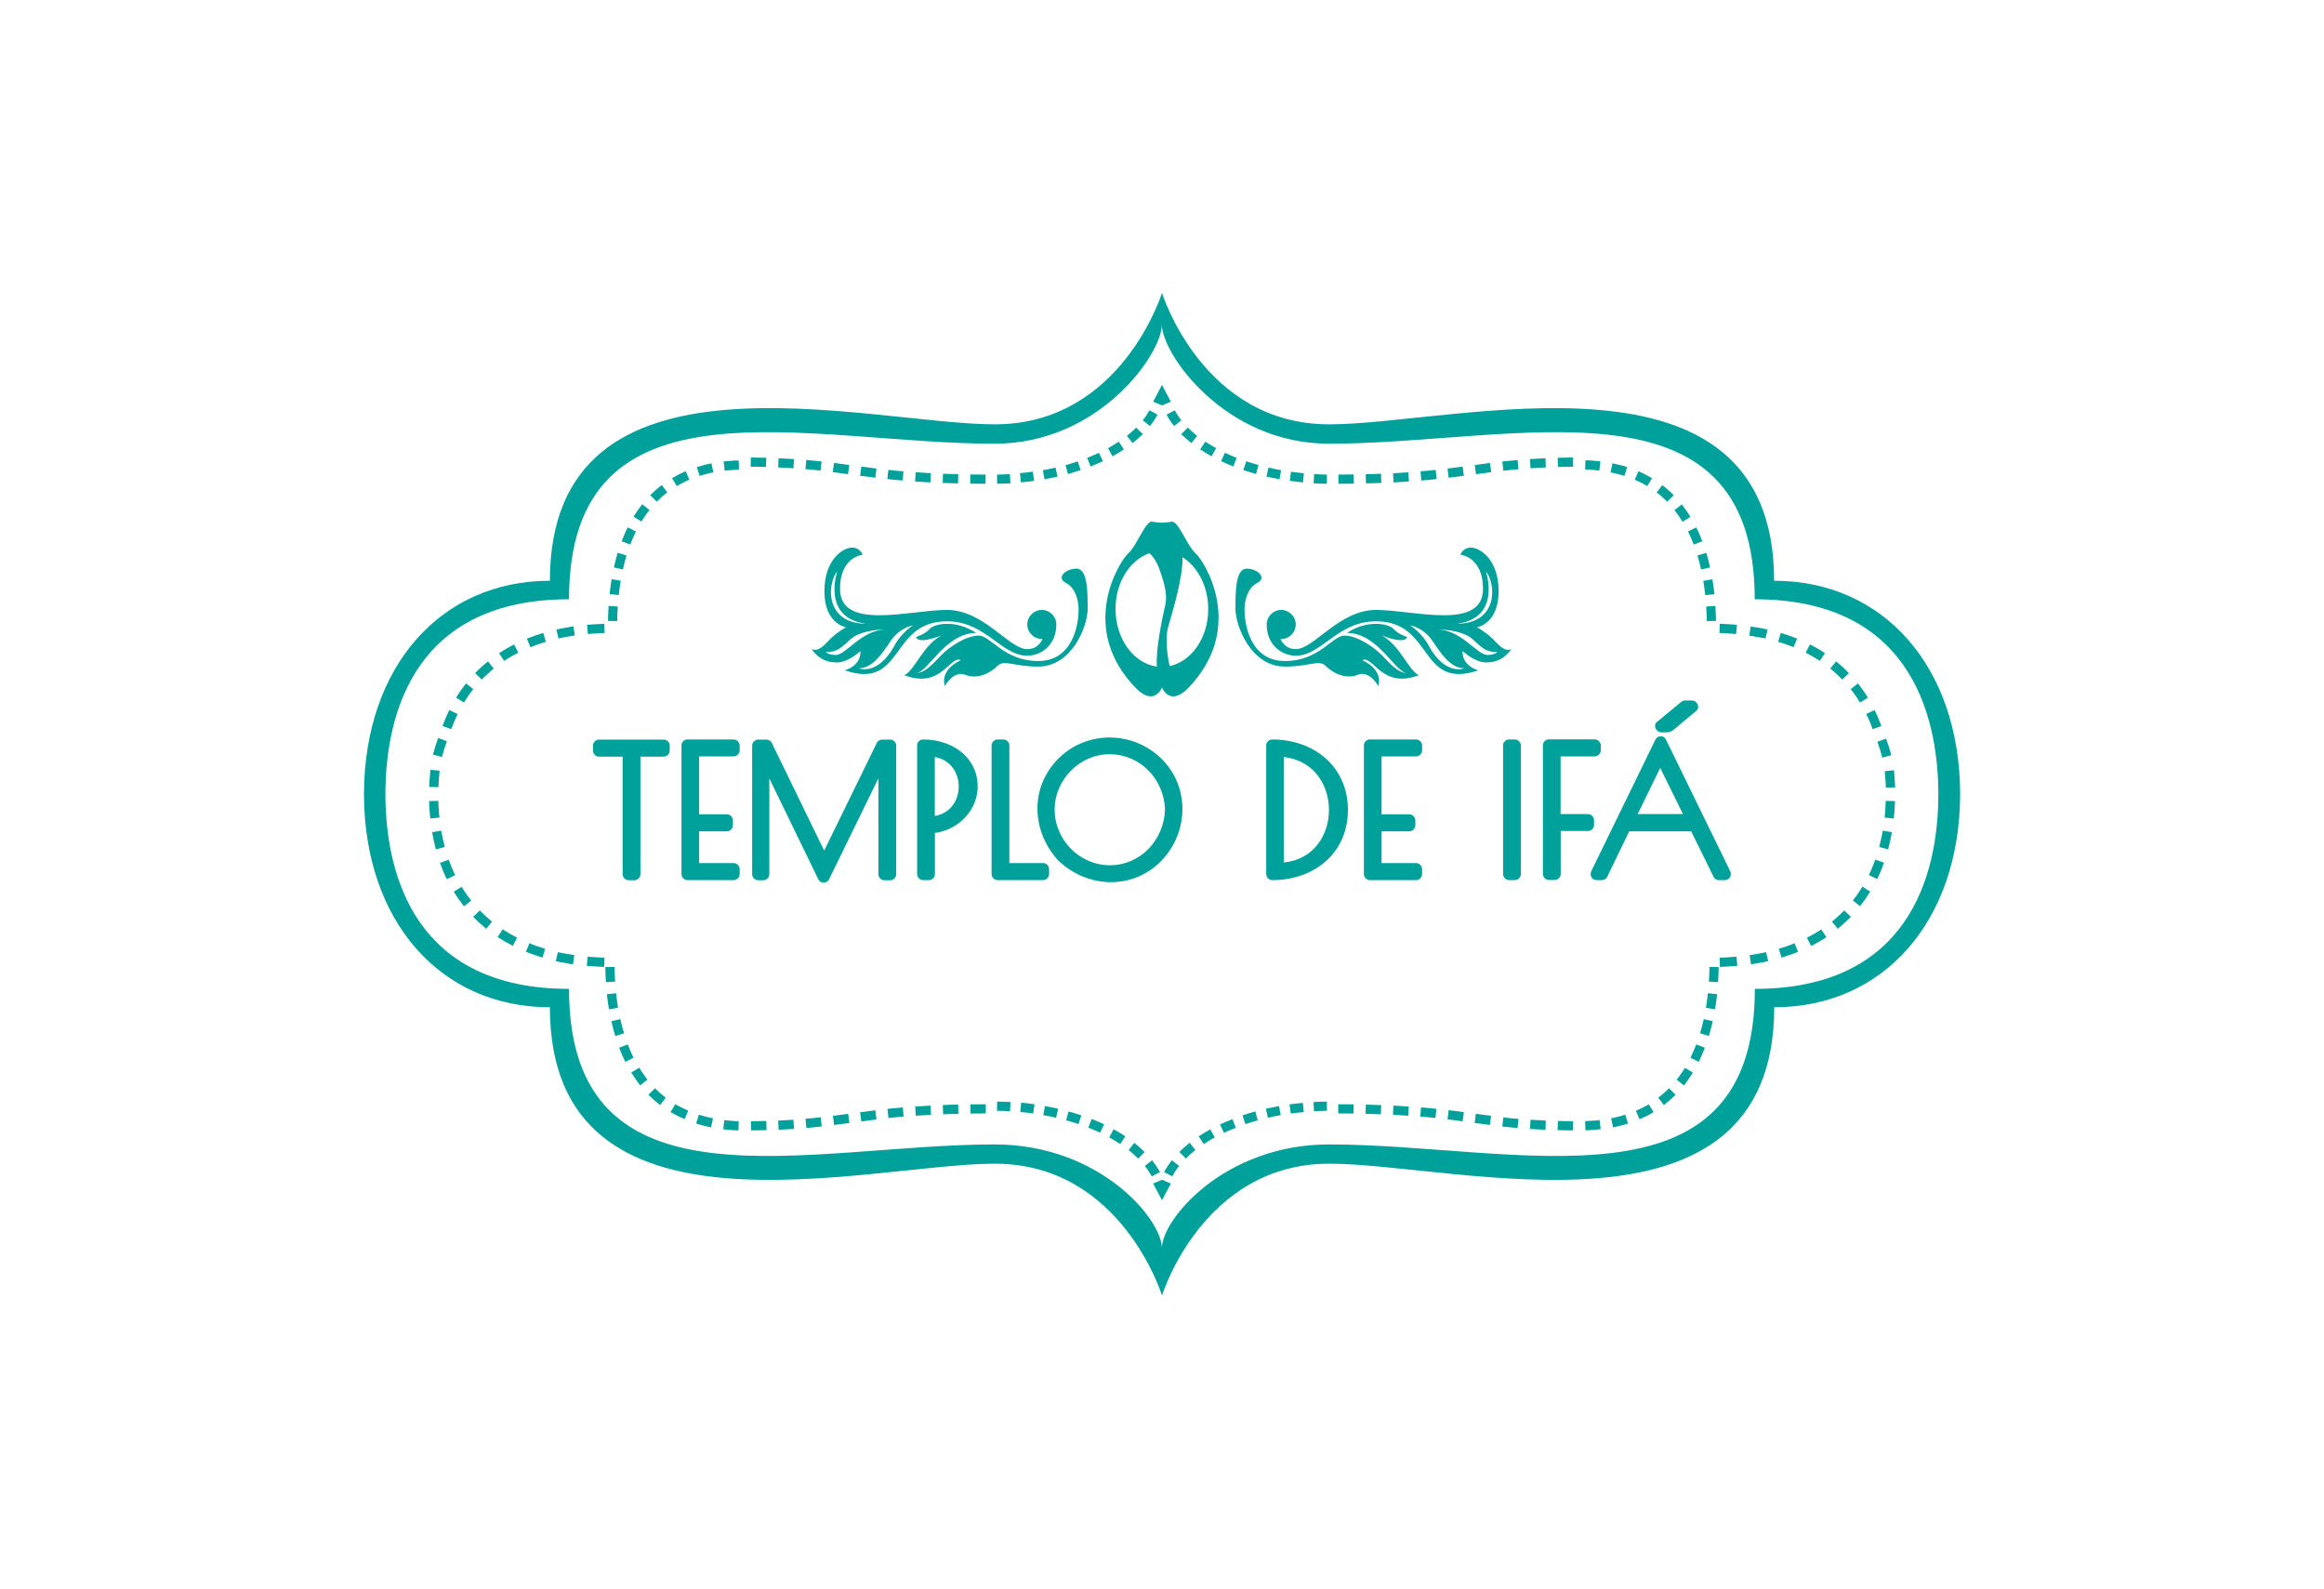
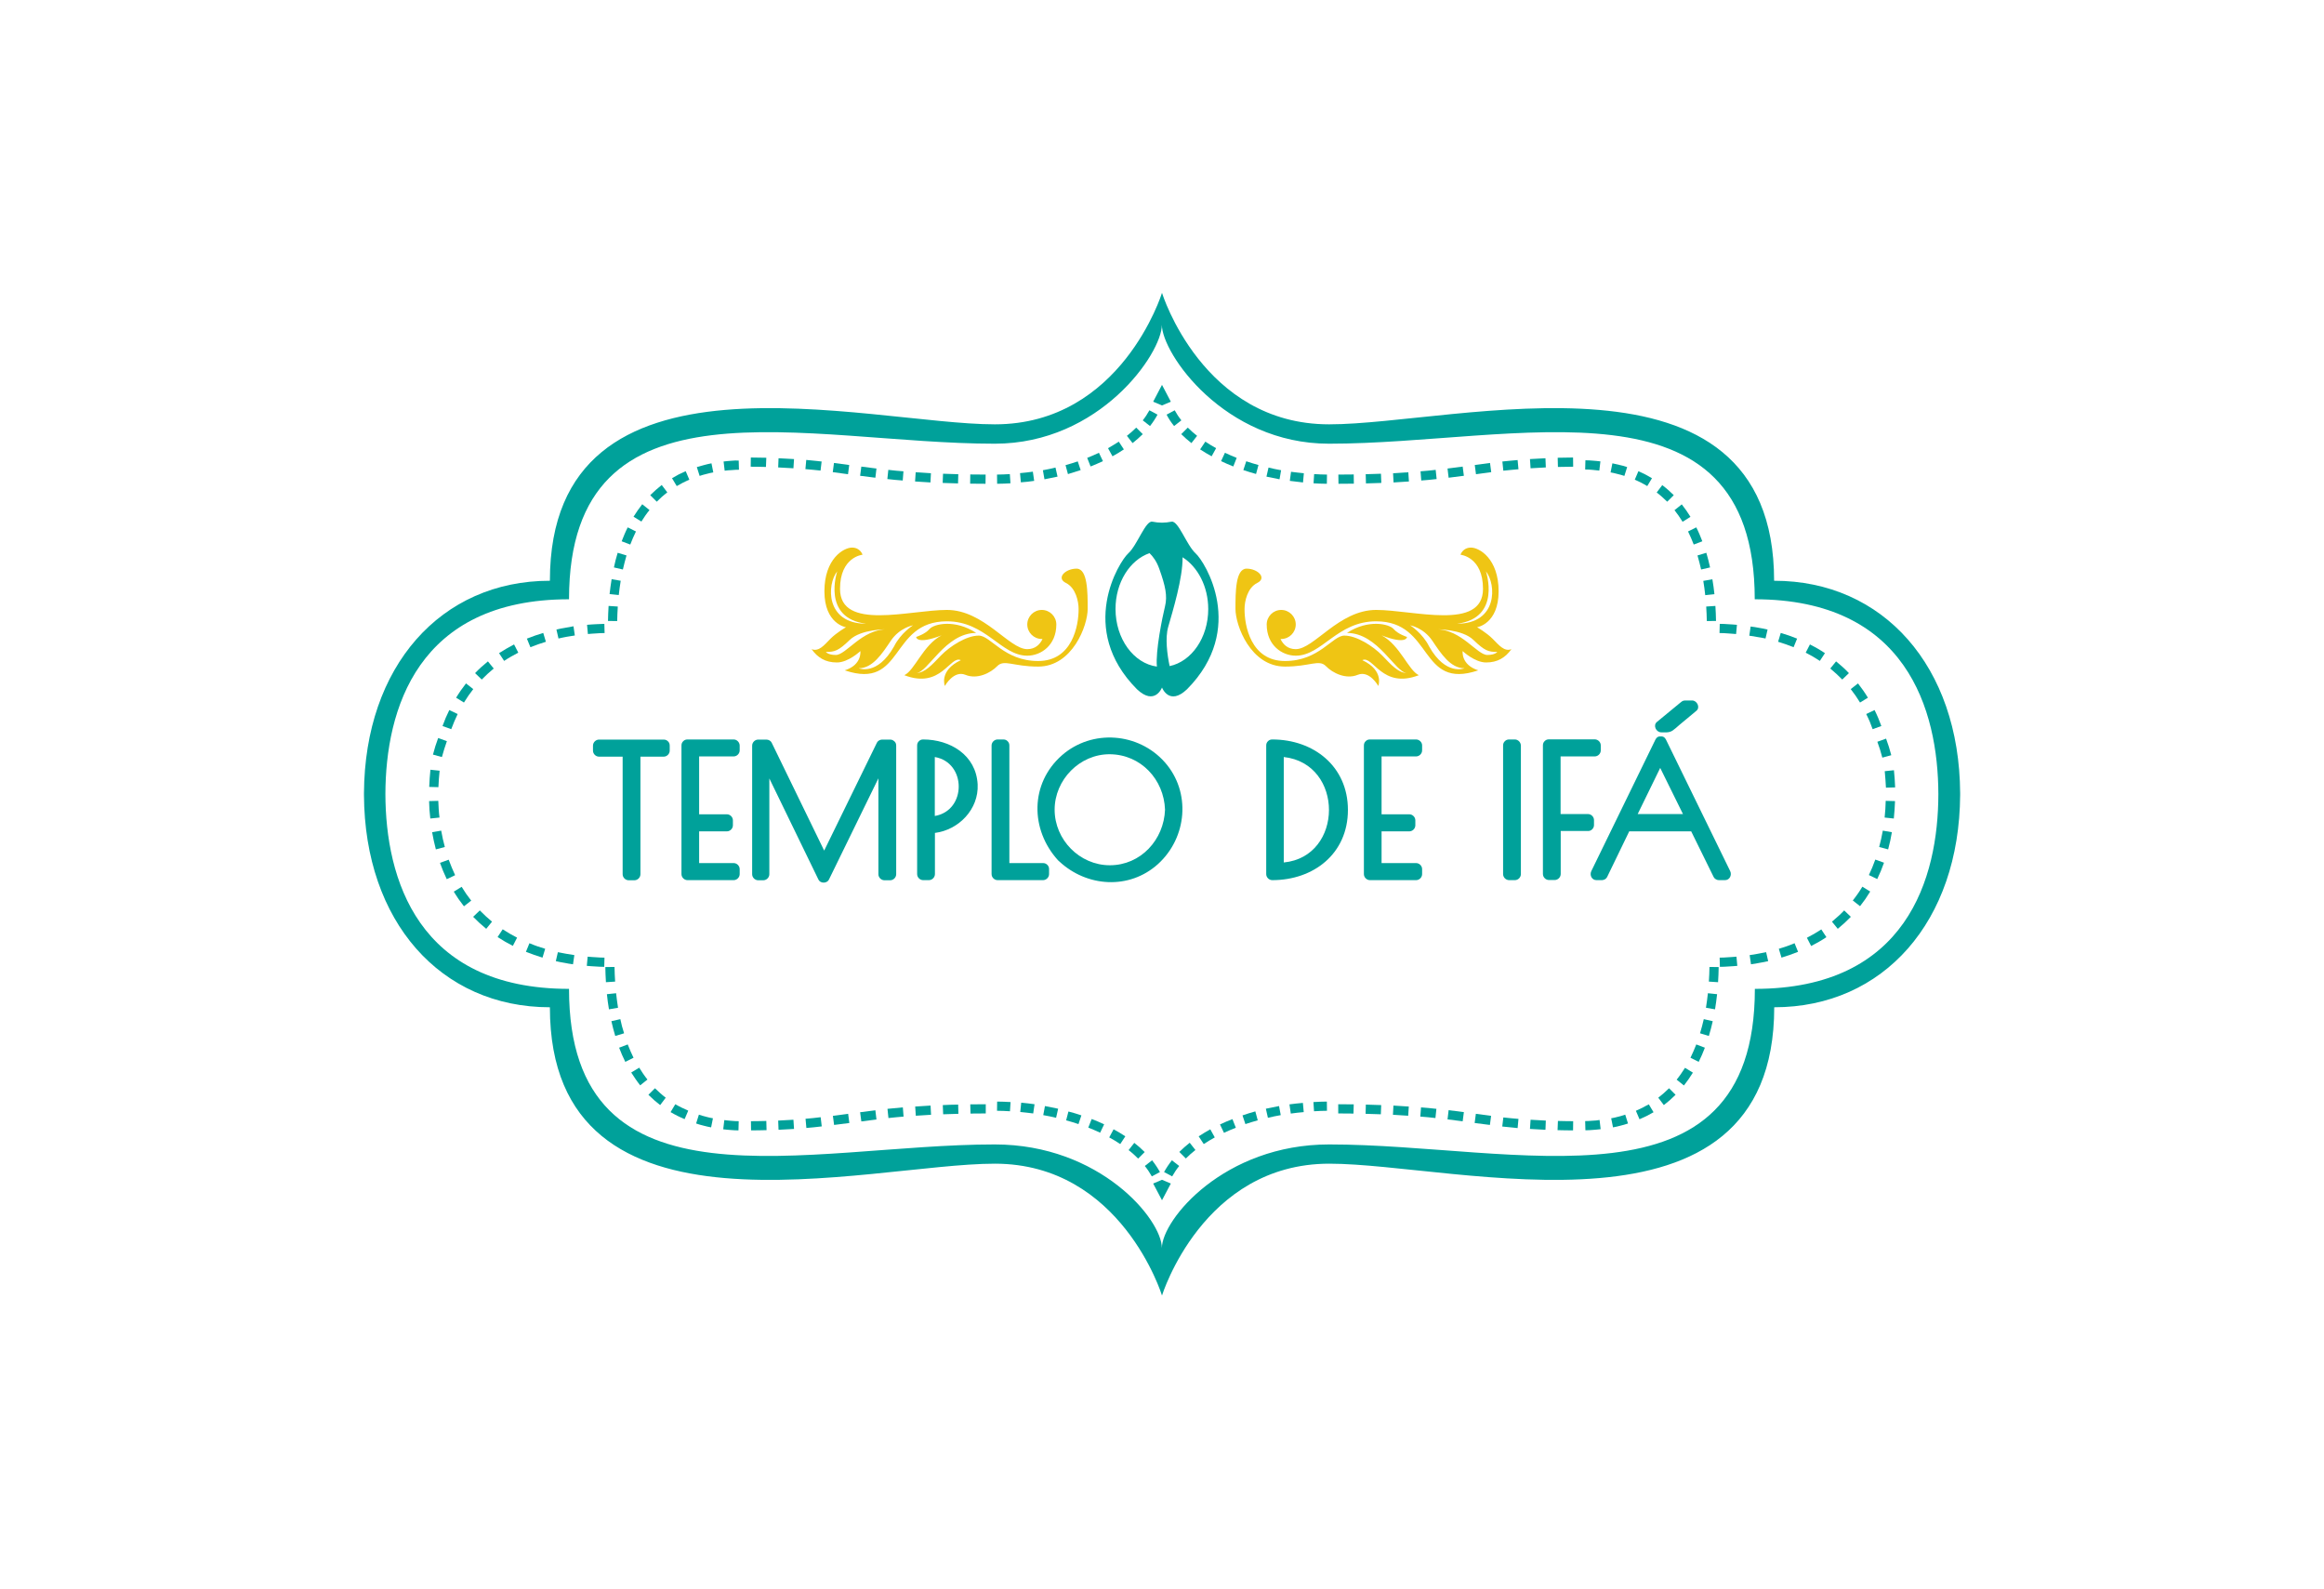
<svg xmlns="http://www.w3.org/2000/svg" version="1.1" id="Camada_1" x="0px" y="0px" viewBox="0 0 1920 1312" style="enable-background:new 0 0 1920 1312;" xml:space="preserve">
  <style type="text/css">
	.st0{fill:#00A19A;}
+ 	.st1{fill:#EFC514;}
</style>
  <g id="Camada_37">
    <g>
      <path class="st0" d="M551.8,612.3C551.7,612.2,551.7,612.2,551.8,612.3c-0.9-0.9-2-1.4-3.5-1.4c-17.8,0-35.6,0-53.4,0    c-2.7,0-5,2.3-5,5c0,1.4,0,2.7,0,4.1c0,2.7,2.3,5,5,5c6.5,0,13,0,19.5,0c0,32.4,0,64.8,0,97.1c0,2.7,2.3,5,5,5c1.6,0,3.1,0,4.7,0    c2.7,0,5-2.3,5-5c0-32.4,0-64.8,0-97.1c6.4,0,12.8,0,19.2,0c2.7,0,5-2.3,5-5c0-1.4,0-2.7,0-4.1c0-1.5-0.5-2.6-1.3-3.4    C551.9,612.4,551.8,612.3,551.8,612.3z" />
      <path class="st0" d="M606.1,610.8c-12.7,0-25.4,0-38.1,0c-1.5,0-2.6,0.5-3.4,1.3c-0.1,0-0.1,0.1-0.2,0.2l-0.1,0.1    c-0.8,0.8-1.3,1.9-1.3,3.4c0,35.4,0,70.8,0,106.2c0,2.7,2.3,5,5,5c12.7,0,25.4,0,38.1,0c2.7,0,5-2.3,5-5c0-1.4,0-2.7,0-4.1    c0-2.7-2.3-5-5-5c-9.5,0-19,0-28.5,0c0-8.7,0-17.4,0-26.2c7.6,0,15.3,0,22.9,0c2.7,0,5-2.3,5-5c0-1.4,0-2.7,0-4.1c0-2.7-2.3-5-5-5    c-7.6,0-15.3,0-22.9,0c0-15.9,0-31.9,0-47.8c9.5,0,19,0,28.5,0c2.7,0,5-2.3,5-5c0-1.4,0-2.7,0-4.1    C611,613.1,608.8,610.8,606.1,610.8z" />
      <path class="st0" d="M738.8,612.3C738.8,612.2,738.8,612.2,738.8,612.3c-0.9-0.9-2-1.4-3.5-1.4c-2.2,0-4.3,0-6.5,0    c-1.6,0-3.5,0.9-4.3,2.5c-14.5,29.7-29,59.5-43.6,89.2c-14.5-29.7-29-59.5-43.4-89.2c-0.7-1.5-2.6-2.5-4.3-2.5c-2.3,0-4.5,0-6.8,0    c-2.7,0-5,2.3-5,5c0,35.4,0,70.8,0,106.2c0,2.7,2.3,5,5,5c1.4,0,2.8,0,4.2,0c2.7,0,5-2.3,5-5c0-26.4,0-52.7,0-79.1    c13.5,27.9,27.1,55.7,40.6,83.6c1.6,3.3,7,3.2,8.6,0c13.6-27.9,27.2-55.8,40.9-83.7c0,26.4,0,52.8,0,79.2c0,2.7,2.3,5,5,5    c1.6,0,3.1,0,4.7,0c2.7,0,5-2.3,5-5c0-35.4,0-70.8,0-106.2c0-1.5-0.5-2.6-1.3-3.4C738.9,612.4,738.9,612.3,738.8,612.3z" />
      <path class="st0" d="M762.7,610.8c-1.5,0-2.6,0.5-3.4,1.3c-0.1,0-0.1,0.1-0.2,0.2l-0.1,0.1c-0.8,0.8-1.3,1.9-1.3,3.4    c0,35.4,0,70.8,0,106.2c0,2.7,2.3,5,5,5c1.6,0,3.1,0,4.7,0c2.7,0,5-2.3,5-5c0-11.3,0-22.7,0-34c19.7-2.5,36.3-19.6,35.3-40.1    C806.4,623.5,784.8,610.8,762.7,610.8z M772.3,625.3c26.3,4.5,26.4,44.2,0,48.7C772.3,657.7,772.3,641.5,772.3,625.3z" />
      <path class="st0" d="M861.8,712.9c-9.3,0-18.6,0-27.9,0c0-32.4,0-64.8,0-97.1c0-1.5-0.5-2.6-1.3-3.4c0-0.1-0.1-0.1-0.2-0.2    l-0.1-0.1c-0.8-0.8-1.9-1.3-3.4-1.3c-1.6,0-3.1,0-4.7,0c-2.7,0-5,2.3-5,5c0,35.4,0,70.8,0,106.2c0,2.7,2.3,5,5,5    c12.5,0,25,0,37.5,0c2.7,0,5-2.3,5-5c0-1.4,0-2.7,0-4.1C866.8,715.2,864.5,712.9,861.8,712.9z" />
      <path class="st0" d="M877.4,623.8c-26.6,23.3-26.4,61.5-3.2,86.9c0.3,0.3,0.6,0.6,0.9,0.8c22.7,21.2,57.8,23.7,81.6,2.2    c24.1-21.9,27.4-59.5,5.6-84.1C940.5,605,902.3,602.1,877.4,623.8z M962.5,668.8c-0.9,24.8-20,45.9-45.6,45.9    c-25,0-45.6-21.1-45.6-45.9c0-24.7,20.7-46,45.7-45.8C942.6,623.3,961.6,643.8,962.5,668.8z" />
      <path class="st0" d="M1051.1,610.8c-1.5,0-2.6,0.5-3.4,1.3c-0.1,0-0.1,0.1-0.2,0.2l-0.1,0.1c-0.8,0.8-1.3,1.9-1.3,3.4    c0,35.4,0,70.8,0,106.2c0,2.7,2.3,5,5,5c34.1,0,62.5-21.8,62.5-58C1113.6,632.9,1085.2,610.8,1051.1,610.8z M1060.6,625.3    c50,5.5,49.6,82.3,0,87.1C1060.6,683.4,1060.6,654.4,1060.6,625.3z" />
      <path class="st0" d="M1169.9,610.8c-12.7,0-25.4,0-38.1,0c-1.5,0-2.6,0.5-3.4,1.3c-0.1,0-0.1,0.1-0.2,0.2l-0.1,0.1    c-0.8,0.8-1.3,1.9-1.3,3.4c0,35.4,0,70.8,0,106.2c0,2.7,2.3,5,5,5c12.7,0,25.4,0,38.1,0c2.7,0,5-2.3,5-5c0-1.4,0-2.7,0-4.1    c0-2.7-2.3-5-5-5c-9.5,0-19,0-28.5,0c0-8.7,0-17.4,0-26.2c7.6,0,15.3,0,22.9,0c2.7,0,5-2.3,5-5c0-1.4,0-2.7,0-4.1c0-2.7-2.3-5-5-5    c-7.6,0-15.3,0-22.9,0c0-15.9,0-31.9,0-47.8c9.5,0,19,0,28.5,0c2.7,0,5-2.3,5-5c0-1.4,0-2.7,0-4.1    C1174.9,613.1,1172.6,610.8,1169.9,610.8z" />
      <path class="st0" d="M1251.5,610.8c-1.6,0-3.1,0-4.7,0c-1.5,0-2.6,0.5-3.4,1.3c-0.1,0-0.1,0.1-0.2,0.2l-0.1,0.1    c-0.8,0.8-1.3,1.9-1.3,3.4c0,35.4,0,70.8,0,106.2c0,2.7,2.3,5,5,5c1.6,0,3.1,0,4.7,0c2.7,0,5-2.3,5-5c0-35.4,0-70.8,0-106.2    C1256.4,613.1,1254.2,610.8,1251.5,610.8z" />
      <path class="st0" d="M1316.9,681.5c0-1.4,0-2.7,0-4.1c0-2.7-2.3-5-5-5c-7.5,0-15.1,0-22.6,0c0-15.9,0-31.7,0-47.6    c9.4,0,18.8,0,28.2,0c2.7,0,5-2.3,5-5c0-1.4,0-2.7,0-4.1c0-2.7-2.3-5-5-5c-12.6,0-25.2,0-37.8,0c-1.5,0-2.6,0.5-3.4,1.3    c-0.1,0-0.1,0.1-0.2,0.2l-0.1,0.1c-0.8,0.8-1.3,1.9-1.3,3.4c0,35.4,0,70.8,0,106.2c0,2.7,2.3,5,5,5c1.6,0,3.1,0,4.7,0    c2.7,0,5-2.3,5-5c0-11.8,0-23.7,0-35.5c7.5,0,15.1,0,22.6,0C1314.6,686.5,1316.9,684.2,1316.9,681.5z" />
      <path class="st0" d="M1429.4,719.5c-17.7-36.2-35.4-72.5-53.1-108.7c-1-2-2.6-2.7-4.3-2.5c-1.7-0.2-3.3,0.5-4.3,2.5    c-17.7,36.2-35.3,72.5-53,108.7c-1.6,3.3,0.3,7.5,4.3,7.5c1.5,0,2.9,0,4.4,0c1.6,0,3.5-0.9,4.3-2.5l18.3-37.8h51.2l18.6,37.8    c0.8,1.5,2.6,2.5,4.3,2.5c1.7,0,3.3,0,5,0C1429,727,1431,722.8,1429.4,719.5z M1353,672.4c6.2-12.7,12.4-25.4,18.6-38.1    c6.3,12.7,12.5,25.4,18.8,38.1C1377.9,672.4,1365.4,672.4,1353,672.4z" />
      <path class="st0" d="M1372.4,604.9c3.4,0,6.6,0.5,9.5-1.5c1.9-1.3,3.6-2.9,5.3-4.4c4.8-4,9.6-7.9,14.3-11.9    c3.4-2.8,0.5-8.5-3.5-8.5c-1.9,0-3.9,0-5.8,0c-1.5,0-2.7,0.6-3.4,1.4c0,0,0,0-0.1,0c-6.6,5.4-13.2,10.9-19.8,16.3    C1365.4,599.2,1368.3,604.9,1372.4,604.9z" />
    </g>
    <path class="st0" d="M1619.4,655.1L1619.4,655.1c-0.6-104.6-63.4-175.4-153.7-175.4c0-204-263-129.2-367.6-129.2   S960,241.9,960,241.9s-33.5,108.6-138.1,108.6s-367.6-74.8-367.6,129.2c-90.3,0-153,70.9-153.6,175.4c0,0.1,0,0.1,0,0.1   c0,0.2,0,0.5,0,0.7s0,0.5,0,0.7c0,0,0,0,0,0.1C301.2,761.1,363.9,832,454.3,832c0,204,263,129.2,367.6,129.2S960,1070.1,960,1070.1   s33.6-108.9,138.2-108.9s367.6,74.8,367.6-129.2c90.3,0,153-70.9,153.6-175.4c0-0.1,0-0.1,0-0.1c0-0.2,0-0.5,0-0.7   C1619.4,655.6,1619.4,655.4,1619.4,655.1z M1449.8,816.8c0,190.1-197.4,128.5-351.7,128.5c-86.7,0-138.1,62-138.2,85.6   c0-23.6-51.1-85.6-138.1-85.6c-154.3,0-351.7,61.6-351.7-128.5c-125.4,0-151.5-91.5-151.7-160.9c0.2-69.5,26.2-160.9,151.7-160.9   c0-190.1,197.4-128.5,351.7-128.5c87,0,138.1-74.7,138.1-98.2c0,23.6,51.5,98.2,138.1,98.2c154.3,0,351.7-61.6,351.7,128.5   c125.4,0,151.5,91.5,151.7,160.9C1601.3,725.3,1575.3,816.8,1449.8,816.8z" />
    <g>
      <path class="st0" d="M944.1,358.6l-5.4-5.4c-2.4,2.4-5,4.7-7.7,6.8l4.7,6C938.7,363.7,941.4,361.2,944.1,358.6z" />
      <path class="st0" d="M956.3,342.5l-6.7-3.6c-1.6,2.9-3.4,5.7-5.5,8.3l6,4.7C952.4,349,954.5,345.8,956.3,342.5z" />
      <path class="st0" d="M892.8,388.3l-2.4-7.2c-3.3,1.1-6.7,2.2-10.1,3.1l2,7.4C885.8,390.5,889.3,389.4,892.8,388.3z" />
      <path class="st0" d="M911.2,380.9l-3.3-6.9c-3.2,1.5-6.4,2.9-9.7,4.2l2.8,7.1C904.5,383.9,907.8,382.5,911.2,380.9z" />
      <path class="st0" d="M928.5,371.2l-4.2-6.4c-2.9,1.9-5.9,3.7-8.9,5.4l3.7,6.7C922.2,375.2,925.4,373.3,928.5,371.2z" />
      <path class="st0" d="M834.8,399.2l-0.5-7.6c-3.5,0.2-7.1,0.4-10.6,0.4l0.1,7.6C827.4,399.6,831.1,399.4,834.8,399.2z" />
      <path class="st0" d="M854.4,397.2l-1.1-7.6c-3.5,0.5-7,0.9-10.6,1.2l0.7,7.6C847.1,398.2,850.7,397.7,854.4,397.2z" />
      <polygon class="st0" points="868.3,394.8 873.7,393.7 872,386.2 866.8,387.4 861.6,388.4 862.9,395.9   " />
      <path class="st0" d="M517.6,458.8l-7.3-2.2c-1.2,4-2.3,8-3.1,12.1l7.4,1.7C515.5,466.5,516.5,462.6,517.6,458.8z" />
      <path class="st0" d="M512.8,479.7l-7.5-1.3c-0.7,4.1-1.2,8.2-1.7,12.3l7.6,0.8C511.6,487.6,512.2,483.6,512.8,479.7z" />
      <path class="st0" d="M510.4,501l-7.6-0.5c-0.3,4.1-0.4,8.3-0.5,12.4l7.6,0.1C510,509,510.1,505,510.4,501z" />
      <path class="st0" d="M541.8,404.7c-1.6,1.4-3.1,2.9-4.6,4.3l5.4,5.4c1.4-1.3,2.8-2.7,4.2-4c1.5-1.2,2.9-2.5,4.5-3.7l-4.6-6.1    C545,401.9,543.5,403.4,541.8,404.7z" />
      <path class="st0" d="M536.6,421.3l-6-4.8c-2.6,3.3-5,6.8-7.2,10.3l6.5,4C531.9,427.6,534.1,424.3,536.6,421.3z" />
      <path class="st0" d="M525.4,439l-6.8-3.4c-1.9,3.7-3.5,7.6-5,11.5l7.1,2.7C522.1,446.1,523.7,442.5,525.4,439z" />
      <path class="st0" d="M604,380.6c-2.1,0.2-4.2,0.3-6.2,0.6l0.9,7.6c1.9-0.3,3.9-0.4,5.9-0.5c2-0.2,3.9-0.3,5.9-0.3l-0.2-7.6    C608.2,380.3,606.1,380.4,604,380.6z" />
      <path class="st0" d="M581.8,384.1c-2,0.5-4.1,1.1-6.1,1.7l2.3,7.3c1.9-0.6,3.7-1.2,5.6-1.6c1.9-0.5,3.8-1,5.7-1.3l-1.5-7.5    C585.9,383,583.8,383.6,581.8,384.1z" />
      <path class="st0" d="M560.7,391.9c-1.8,1-3.7,2-5.5,3.1l3.9,6.5c1.7-1,3.4-1.9,5.1-2.8c1.7-0.9,3.5-1.6,5.3-2.5l-3-7    C564.5,390.1,562.6,391,560.7,391.9z" />
      <path class="st0" d="M769.1,390.9c-4.2-0.2-8.4-0.5-12.6-0.8l-0.5,7.6c4.2,0.2,8.5,0.6,12.7,0.8L769.1,390.9z" />
      <path class="st0" d="M791.7,391.7c-4.2-0.1-8.4-0.2-12.6-0.4l-0.3,7.6c4.2,0.2,8.5,0.2,12.7,0.4L791.7,391.7z" />
      <polygon class="st0" points="814.3,392 801.6,391.9 801.5,399.5 814.2,399.6   " />
      <polygon class="st0" points="701.6,384.1 689,382.4 688,390 700.6,391.7   " />
      <path class="st0" d="M724.1,387c-4.2-0.5-8.3-1-12.5-1.6l-1,7.6c4.2,0.6,8.4,1.1,12.6,1.6L724.1,387z" />
      <path class="st0" d="M746.4,389.3c-4.2-0.3-8.4-0.7-12.5-1.2l-0.8,7.6c4.2,0.5,8.4,0.9,12.7,1.2L746.4,389.3z" />
      <path class="st0" d="M633.1,378.1c-4.3-0.1-8.5-0.1-12.8-0.2l-0.1,7.6c4.2,0.1,8.4,0,12.6,0.2L633.1,378.1z" />
      <polygon class="st0" points="656,379.2 643.2,378.5 642.9,386.1 655.5,386.8   " />
      <path class="st0" d="M678.8,381.2c-4.2-0.4-8.5-0.9-12.7-1.3l-0.7,7.6c4.2,0.3,8.4,0.8,12.5,1.2L678.8,381.2z" />
      <path class="st0" d="M375.3,596c0.9-2.1,1.8-4.1,2.8-6.2l-6.9-3.3c-1,2.2-2,4.4-3,6.5l-2.6,6.7l7.2,2.6L375.3,596z" />
      <path class="st0" d="M369.2,612.2l-7.2-2.6c-1.7,4.5-3.1,9-4.3,13.7l7.4,2C366.3,620.8,367.7,616.5,369.2,612.2z" />
      <path class="st0" d="M363.2,636.6l-7.6-0.8c-0.5,4.7-0.8,9.5-1,14.2l7.6,0.2C362.4,645.7,362.7,641.1,363.2,636.6z" />
      <path class="st0" d="M412.3,539.5l4.2,6.4c3.7-2.5,7.7-4.7,11.7-6.8l-3.5-6.8C420.5,534.5,416.3,536.9,412.3,539.5z" />
      <path class="st0" d="M392.5,556l5.5,5.3c3.1-3.2,6.4-6.2,9.9-9.1l-4.8-5.9C399.4,549.3,395.8,552.5,392.5,556z" />
      <path class="st0" d="M387,574.6c1.3-1.8,2.7-3.6,4-5.4l-6-4.7c-1.4,1.9-2.9,3.8-4.3,5.8c-1.3,2-2.7,4-3.9,6l6.5,4    C384.5,578.4,385.8,576.5,387,574.6z" />
      <path class="st0" d="M492.1,515.6c-2.4,0.2-4.7,0.2-7.1,0.5l0.7,7.6c2.3-0.3,4.6-0.3,6.9-0.5s4.6-0.3,6.9-0.3l-0.2-7.6    C496.9,515.4,494.5,515.5,492.1,515.6z" />
      <path class="st0" d="M466.7,518.6c-2.3,0.4-4.7,0.8-7,1.4l1.7,7.4c2.2-0.6,4.5-0.9,6.7-1.4c2.2-0.4,4.5-0.8,6.8-1.1l-1.1-7.6    C471.4,517.7,469.1,518.1,466.7,518.6z" />
      <path class="st0" d="M435.3,527.5l2.9,7.1c4.2-1.7,8.5-3.2,12.8-4.5l-2.2-7.3C444.3,524.2,439.7,525.7,435.3,527.5z" />
      <polygon class="st0" points="960,334.9 967.3,331.8 960,317.9 952.7,331.8   " />
      <path class="st0" d="M932.4,950c2.8,2.1,5.4,4.5,7.9,7l5.4-5.4c-2.7-2.7-5.6-5.3-8.6-7.6L932.4,950z" />
      <path class="st0" d="M951.8,958.4l-6,4.7c2.2,2.7,4.1,5.6,5.8,8.6l6.7-3.6C956.4,964.7,954.2,961.4,951.8,958.4z" />
      <path class="st0" d="M880.8,925.4c3.4,0.9,6.9,2,10.2,3.1l2.4-7.2c-3.5-1.2-7.1-2.3-10.7-3.2L880.8,925.4z" />
      <path class="st0" d="M899.1,931.4c3.3,1.3,6.6,2.7,9.8,4.2l3.3-6.9c-3.4-1.6-6.8-3.1-10.3-4.4L899.1,931.4z" />
      <path class="st0" d="M916.4,939.5c3.1,1.7,6.2,3.5,9.1,5.5l4.2-6.4c-3.1-2.1-6.4-4-9.7-5.8L916.4,939.5z" />
      <path class="st0" d="M823.7,917.5c3.6,0,7.2,0.2,10.7,0.4l0.5-7.6c-3.7-0.2-7.4-0.4-11.1-0.4L823.7,917.5z" />
      <path class="st0" d="M842.9,918.5c3.6,0.3,7.1,0.8,10.7,1.2l1.1-7.6c-3.7-0.5-7.3-1-11-1.3L842.9,918.5z" />
      <polygon class="st0" points="863.3,913.6 861.9,921.1 867.2,922.1 872.5,923.3 874.2,915.8 868.8,914.7   " />
      <path class="st0" d="M512.5,841.8l-7.4,1.7c0.9,4.1,2,8.2,3.2,12.2l7.3-2.2C514.3,849.6,513.3,845.7,512.5,841.8z" />
      <path class="st0" d="M509,820.4l-7.6,0.8c0.4,4.2,1,8.3,1.7,12.5l7.5-1.3C510,828.4,509.4,824.4,509,820.4z" />
      <path class="st0" d="M507.7,798.7l-7.6,0.1c0.1,4.2,0.2,8.3,0.5,12.5l7.6-0.5C507.9,806.8,507.8,802.7,507.7,798.7z" />
      <path class="st0" d="M541.1,898.9l-5.4,5.4c1.6,1.5,3.1,3,4.7,4.4c1.7,1.4,3.3,2.8,5,4.1l4.6-6.1c-1.6-1.2-3.1-2.5-4.6-3.8    C543.9,901.6,542.5,900.2,541.1,898.9z" />
      <path class="st0" d="M521.5,885.9c2.3,3.6,4.7,7.2,7.4,10.6l6-4.8c-2.5-3.1-4.7-6.4-6.8-9.8L521.5,885.9z" />
      <path class="st0" d="M518.6,862.7l-7.1,2.7c1.5,4,3.2,7.9,5.1,11.7l6.8-3.4C521.6,870.1,520.1,866.4,518.6,862.7z" />
      <path class="st0" d="M598.4,925.2l-0.9,7.6c2.1,0.3,4.2,0.4,6.3,0.6c2.1,0.2,4.2,0.3,6.3,0.3l0.2-7.6c-2,0-4-0.1-6-0.3    C602.4,925.6,600.4,925.5,598.4,925.2z" />
      <path class="st0" d="M577.4,920.7l-2.3,7.3c2,0.7,4.1,1.3,6.2,1.8c2.1,0.5,4.1,1.1,6.2,1.4l1.5-7.5c-2-0.3-3.9-0.8-5.8-1.3    C581.2,921.9,579.3,921.4,577.4,920.7z" />
      <path class="st0" d="M557.9,912.1l-3.9,6.5c1.8,1.1,3.8,2.1,5.7,3.1s3.9,1.8,5.9,2.7l3-7c-1.8-0.8-3.6-1.6-5.4-2.5    C561.4,914,559.6,913.1,557.9,912.1z" />
      <path class="st0" d="M665.5,924.1l0.7,7.6c4.3-0.3,8.5-0.8,12.7-1.3l-0.9-7.6C673.9,923.3,669.7,923.8,665.5,924.1z" />
      <polygon class="st0" points="642.9,925.6 643.2,933.2 656,932.5 655.5,924.9   " />
      <path class="st0" d="M620.4,926.1l0.1,7.6c4.3-0.1,8.5,0,12.8-0.2l-0.2-7.6C628.8,926.1,624.6,926,620.4,926.1z" />
      <path class="st0" d="M733.2,915.9l0.8,7.6c4.2-0.5,8.3-0.8,12.5-1.2l-0.6-7.6C741.7,915.1,737.5,915.5,733.2,915.9z" />
      <path class="st0" d="M710.6,918.7l1,7.6c4.2-0.6,8.3-1.1,12.5-1.6l-0.9-7.6C719,917.6,714.8,918.1,710.6,918.7z" />
      <polygon class="st0" points="688.1,921.7 689.1,929.2 701.7,927.6 700.7,920   " />
      <polygon class="st0" points="801.6,912.2 801.8,919.8 814.4,919.7 814.4,912.1   " />
      <path class="st0" d="M778.9,912.8l0.3,7.6c4.2-0.2,8.4-0.2,12.6-0.4l-0.2-7.6C787.3,912.5,783.1,912.5,778.9,912.8z" />
      <path class="st0" d="M756.1,914l0.5,7.6c4.2-0.2,8.4-0.6,12.6-0.8l-0.4-7.6C764.6,913.4,760.4,913.7,756.1,914z" />
      <path class="st0" d="M373.2,716.5l-2.5-6.4l-7.2,2.6l2.6,6.8c1,2.2,2,4.5,3,6.7l6.9-3.3C375.1,720.7,374.2,718.6,373.2,716.5z" />
      <path class="st0" d="M364.5,686.1l-7.5,1.3c0.8,4.8,1.9,9.5,3.1,14.2l7.4-2C366.3,695.2,365.3,690.7,364.5,686.1z" />
      <path class="st0" d="M362.1,661.5l-7.6,0.2c0.1,4.8,0.4,9.6,1,14.4l7.6-0.8C362.5,670.8,362.3,666.1,362.1,661.5z" />
      <path class="st0" d="M411.1,774c4.1,2.7,8.3,5.1,12.6,7.3l3.5-6.8c-4.1-2.1-8.1-4.4-11.9-6.9L411.1,774z" />
      <path class="st0" d="M390.9,757.3c3.4,3.5,7,6.8,10.8,9.9l4.8-5.9c-3.5-2.9-6.9-6-10.1-9.3L390.9,757.3z" />
      <path class="st0" d="M381.4,732.5l-6.5,4c1.2,2.1,2.7,4.1,4,6.2c1.4,2,2.9,3.9,4.4,5.9l6-4.7c-1.4-1.8-2.8-3.7-4.1-5.5    C383.9,736.4,382.6,734.5,381.4,732.5z" />
      <path class="st0" d="M485.5,790.2l-0.7,7.6c2.4,0.3,4.8,0.3,7.2,0.5c2.4,0.2,4.8,0.3,7.2,0.3l0.2-7.6c-2.3,0-4.6-0.1-6.9-0.3    C490.1,790.5,487.8,790.5,485.5,790.2z" />
      <path class="st0" d="M460.9,786.5l-1.7,7.4c2.3,0.6,4.7,1,7.1,1.4c2.4,0.5,4.7,0.9,7.1,1.2l1.1-7.6c-2.3-0.3-4.6-0.7-6.8-1.1    C465.4,787.4,463.2,787,460.9,786.5z" />
      <path class="st0" d="M434.5,786.2c4.5,1.8,9.1,3.4,13.7,4.8l2.2-7.3c-4.4-1.3-8.8-2.8-13-4.6L434.5,786.2z" />
      <path class="st0" d="M975.9,358.6c2.7,2.6,5.4,5.1,8.4,7.4l4.7-6c-2.7-2.1-5.3-4.4-7.7-6.8L975.9,358.6z" />
      <path class="st0" d="M970,351.9l6-4.7c-2.1-2.6-3.9-5.4-5.5-8.3l-6.7,3.6C965.5,345.8,967.6,349,970,351.9z" />
      <path class="st0" d="M1027.2,388.3c3.5,1.2,7,2.2,10.5,3.2l2-7.4c-3.4-0.9-6.8-2-10.1-3.1L1027.2,388.3z" />
      <path class="st0" d="M1008.8,380.9c3.3,1.6,6.7,3,10.1,4.4l2.8-7.1c-3.3-1.3-6.5-2.7-9.7-4.2L1008.8,380.9z" />
      <path class="st0" d="M991.5,371.2c3.1,2,6.3,4,9.5,5.7l3.7-6.7c-3.1-1.7-6-3.5-8.9-5.4L991.5,371.2z" />
      <path class="st0" d="M1085.2,399.2c3.7,0.2,7.3,0.4,11,0.4l0.1-7.6c-3.6,0-7.1-0.2-10.6-0.4L1085.2,399.2z" />
      <path class="st0" d="M1065.6,397.2c3.6,0.5,7.3,0.9,10.9,1.3l0.7-7.6c-3.5-0.3-7.1-0.8-10.6-1.2L1065.6,397.2z" />
      <polygon class="st0" points="1048,386.2 1046.3,393.7 1051.7,394.8 1057.1,395.9 1058.4,388.4 1053.2,387.4   " />
      <path class="st0" d="M1405.4,470.4l7.4-1.7c-0.9-4.1-1.9-8.1-3.1-12.1l-7.3,2.2C1403.5,462.6,1404.5,466.5,1405.4,470.4z" />
      <path class="st0" d="M1408.8,491.6l7.6-0.8c-0.4-4.1-1-8.2-1.7-12.3l-7.5,1.3C1407.8,483.6,1408.4,487.6,1408.8,491.6z" />
      <path class="st0" d="M1410.1,513l7.6-0.1c-0.1-4.1-0.2-8.3-0.5-12.4l-7.6,0.5C1409.9,505,1410,509,1410.1,513z" />
      <path class="st0" d="M1377.4,414.4l5.4-5.4c-1.5-1.4-3-2.9-4.6-4.3c-1.6-1.3-3.2-2.8-4.9-4l-4.6,6.1c1.6,1.1,3,2.5,4.5,3.7    C1374.6,411.7,1375.9,413.1,1377.4,414.4z" />
      <path class="st0" d="M1396.6,426.9c-2.2-3.6-4.6-7-7.2-10.3l-6,4.8c2.4,3,4.6,6.2,6.7,9.6L1396.6,426.9z" />
      <path class="st0" d="M1399.3,449.8l7.1-2.7c-1.5-3.9-3.1-7.8-5-11.5l-6.8,3.4C1396.3,442.5,1397.9,446.1,1399.3,449.8z" />
      <path class="st0" d="M1321.3,388.7l0.9-7.6c-2.1-0.3-4.2-0.4-6.2-0.6c-2.1-0.2-4.2-0.3-6.2-0.3l-0.2,7.6c2,0,4,0.1,5.9,0.3    C1317.4,388.4,1319.4,388.4,1321.3,388.7z" />
      <path class="st0" d="M1342,393.1l2.3-7.3c-2-0.7-4-1.3-6.1-1.7c-2-0.5-4.1-1-6.1-1.4l-1.5,7.5c1.9,0.3,3.8,0.8,5.7,1.3    C1338.2,391.9,1340.1,392.5,1342,393.1z" />
      <path class="st0" d="M1360.9,401.5l3.9-6.5c-1.8-1.1-3.7-2-5.5-3.1c-1.9-0.9-3.8-1.8-5.7-2.7l-3,7c1.8,0.8,3.5,1.6,5.3,2.5    C1357.5,399.6,1359.3,400.5,1360.9,401.5z" />
      <path class="st0" d="M1150.9,390.9l0.4,7.6c4.2-0.2,8.5-0.5,12.7-0.8l-0.5-7.6C1159.3,390.4,1155.1,390.7,1150.9,390.9z" />
      <path class="st0" d="M1128.3,391.7l0.2,7.6c4.2-0.1,8.5-0.2,12.7-0.4l-0.3-7.6C1136.7,391.5,1132.5,391.5,1128.3,391.7z" />
      <polygon class="st0" points="1105.7,392 1105.8,399.6 1118.5,399.5 1118.4,391.9   " />
      <polygon class="st0" points="1218.4,384.1 1219.4,391.7 1232,390 1231,382.4   " />
      <path class="st0" d="M1195.9,387l0.9,7.6c4.2-0.5,8.4-1,12.6-1.6l-1-7.6C1204.3,386,1200.1,386.5,1195.9,387z" />
      <path class="st0" d="M1173.6,389.3l0.6,7.6c4.2-0.3,8.5-0.7,12.7-1.2l-0.8-7.6C1181.9,388.6,1177.7,389,1173.6,389.3z" />
      <path class="st0" d="M1286.9,378.1l0.2,7.6c4.2-0.1,8.4-0.1,12.6-0.2l-0.1-7.6C1295.5,378,1291.2,378,1286.9,378.1z" />
      <polygon class="st0" points="1264,379.2 1264.5,386.8 1277.1,386.1 1276.8,378.5   " />
      <path class="st0" d="M1241.2,381.2l0.8,7.6c4.2-0.4,8.4-0.9,12.5-1.2l-0.7-7.6C1249.7,380.3,1245.5,380.8,1241.2,381.2z" />
      <path class="st0" d="M1544.7,596l2.4,6.3l7.2-2.6l-2.6-6.7c-1-2.2-1.9-4.4-3-6.5l-6.9,3.3C1542.9,591.9,1543.8,594,1544.7,596z" />
      <path class="st0" d="M1507.7,539.5c-4-2.7-8.2-5.1-12.4-7.2l-3.5,6.8c4,2,7.9,4.3,11.7,6.8L1507.7,539.5z" />
      <path class="st0" d="M1527.5,556c-3.3-3.5-6.9-6.7-10.6-9.7l-4.8,5.9c3.5,2.9,6.8,5.9,9.9,9.1L1527.5,556z" />
      <path class="st0" d="M1536.7,580.3l6.5-4c-1.2-2.1-2.6-4-3.9-6c-1.4-2-2.8-3.9-4.3-5.8l-6,4.7c1.3,1.8,2.7,3.6,4,5.4    C1534.2,576.5,1535.5,578.4,1536.7,580.3z" />
      <path class="st0" d="M1434.3,523.7l0.7-7.6c-2.4-0.3-4.7-0.3-7.1-0.5s-4.7-0.3-7.1-0.3l-0.2,7.6c2.3,0,4.6,0.1,6.9,0.3    C1429.7,523.4,1432,523.5,1434.3,523.7z" />
      <path class="st0" d="M1458.6,527.4l1.7-7.4c-2.3-0.6-4.7-1-7-1.4c-2.3-0.5-4.7-0.8-7-1.1l-1.1,7.6c2.3,0.3,4.5,0.6,6.8,1.1    C1454.1,526.5,1456.4,526.9,1458.6,527.4z" />
      <path class="st0" d="M1484.7,527.5c-4.4-1.8-9-3.4-13.5-4.7l-2.2,7.3c4.3,1.3,8.6,2.8,12.8,4.5L1484.7,527.5z" />
      <polygon class="st0" points="960,974.5 952.7,977.6 960,991.4 967.3,977.6   " />
      <path class="st0" d="M974.3,951.5l5.4,5.4c2.5-2.5,5.1-4.8,7.9-7l-4.7-6C979.9,946.3,977,948.8,974.3,951.5z" />
      <path class="st0" d="M961.7,968.1l6.7,3.6c1.7-3,3.6-5.9,5.8-8.6l-6-4.7C965.8,961.4,963.6,964.7,961.7,968.1z" />
      <path class="st0" d="M1026.5,921.3l2.4,7.2c3.4-1.1,6.8-2.2,10.2-3.1l-2-7.4C1033.5,919,1030,920.1,1026.5,921.3z" />
      <path class="st0" d="M1007.9,928.8l3.3,6.9c3.2-1.5,6.5-2.9,9.8-4.2l-2.8-7.1C1014.7,925.7,1011.3,927.2,1007.9,928.8z" />
      <path class="st0" d="M990.3,938.6l4.2,6.4c3-2,6-3.8,9.1-5.5l-3.7-6.7C996.7,934.6,993.5,936.5,990.3,938.6z" />
      <path class="st0" d="M1085.1,910.3l0.5,7.6c3.6-0.2,7.2-0.4,10.7-0.4l-0.1-7.6C1092.5,909.9,1088.8,910.1,1085.1,910.3z" />
      <path class="st0" d="M1065.3,912.2l1.1,7.6c3.5-0.5,7.1-0.9,10.7-1.2l-0.7-7.6C1072.7,911.3,1069,911.7,1065.3,912.2z" />
      <polygon class="st0" points="1051.2,914.7 1045.8,915.8 1047.5,923.3 1052.8,922.1 1058.1,921.1 1056.7,913.6   " />
      <path class="st0" d="M1404.5,853.5l7.3,2.2c1.2-4,2.3-8.1,3.2-12.2l-7.4-1.7C1406.7,845.7,1405.7,849.6,1404.5,853.5z" />
      <path class="st0" d="M1409.4,832.4l7.5,1.3c0.7-4.1,1.2-8.3,1.7-12.5l-7.6-0.8C1410.6,824.4,1410,828.4,1409.4,832.4z" />
      <path class="st0" d="M1411.8,810.8l7.6,0.5c0.3-4.2,0.4-8.3,0.5-12.5l-7.6-0.1C1412.2,802.7,1412.1,806.8,1411.8,810.8z" />
      <path class="st0" d="M1374.6,902.9c-1.5,1.2-3,2.6-4.6,3.8l4.6,6.1c1.7-1.3,3.3-2.7,5-4.1c1.6-1.4,3.1-3,4.7-4.4l-5.4-5.4    C1377.5,900.2,1376.1,901.6,1374.6,902.9z" />
      <path class="st0" d="M1385.2,891.8l6,4.8c2.7-3.4,5.1-6.9,7.4-10.6l-6.5-4C1389.9,885.4,1387.7,888.7,1385.2,891.8z" />
      <path class="st0" d="M1396.6,873.7l6.8,3.4c1.9-3.8,3.6-7.7,5.1-11.7l-7.1-2.7C1399.9,866.4,1398.4,870.1,1396.6,873.7z" />
      <path class="st0" d="M1315.6,925.7c-2,0.2-4,0.3-6,0.3l0.2,7.6c2.1,0,4.2-0.1,6.3-0.3c2.1-0.2,4.2-0.3,6.3-0.6l-0.9-7.6    C1319.6,925.5,1317.6,925.6,1315.6,925.7z" />
      <path class="st0" d="M1336.9,922.4c-1.9,0.5-3.9,1-5.8,1.3l1.5,7.5c2.1-0.3,4.2-0.9,6.2-1.4c2.1-0.5,4.1-1.1,6.2-1.8l-2.3-7.3    C1340.7,921.4,1338.8,921.9,1336.9,922.4z" />
      <path class="st0" d="M1356.9,915c-1.8,0.9-3.6,1.7-5.4,2.5l3,7c2-0.9,3.9-1.8,5.9-2.7c1.9-1,3.8-2,5.7-3.1l-3.9-6.5    C1360.4,913.1,1358.6,914,1356.9,915z" />
      <path class="st0" d="M1241.1,930.5c4.2,0.4,8.5,0.9,12.7,1.3l0.7-7.6c-4.2-0.3-8.4-0.8-12.5-1.2L1241.1,930.5z" />
      <polygon class="st0" points="1264,932.5 1276.8,933.2 1277.1,925.6 1264.5,924.9   " />
      <path class="st0" d="M1286.8,933.5c4.3,0.2,8.5,0.1,12.8,0.2l0.1-7.6c-4.2-0.1-8.4,0-12.6-0.2L1286.8,933.5z" />
      <path class="st0" d="M1173.4,922.3c4.2,0.3,8.4,0.7,12.5,1.2l0.8-7.6c-4.2-0.5-8.4-0.9-12.7-1.2L1173.4,922.3z" />
      <path class="st0" d="M1195.9,924.6c4.2,0.5,8.3,1,12.5,1.6l1-7.6c-4.2-0.6-8.4-1.1-12.6-1.6L1195.9,924.6z" />
      <polygon class="st0" points="1218.3,927.6 1230.9,929.2 1231.9,921.7 1219.3,920   " />
      <polygon class="st0" points="1105.6,919.7 1118.2,919.8 1118.4,912.2 1105.6,912.1   " />
      <path class="st0" d="M1128.2,920c4.2,0.1,8.4,0.2,12.6,0.4l0.3-7.6c-4.2-0.2-8.5-0.2-12.7-0.4L1128.2,920z" />
      <path class="st0" d="M1150.8,920.8c4.2,0.2,8.4,0.5,12.6,0.8l0.5-7.6c-4.2-0.2-8.5-0.6-12.7-0.8L1150.8,920.8z" />
      <path class="st0" d="M1546.8,716.5c-1,2.1-1.9,4.2-2.8,6.3l6.9,3.3c1-2.2,2-4.4,3-6.7l2.6-6.8l-7.2-2.6L1546.8,716.5z" />
      <path class="st0" d="M1552.5,699.6l7.4,2c1.3-4.7,2.3-9.4,3.1-14.2l-7.5-1.3C1554.7,690.7,1553.7,695.2,1552.5,699.6z" />
      <path class="st0" d="M1557.9,661.5c-0.1,4.6-0.4,9.2-0.9,13.8l7.6,0.8c0.5-4.8,0.8-9.6,1-14.4L1557.9,661.5z" />
      <path class="st0" d="M1492.8,774.6l3.5,6.8c4.3-2.2,8.6-4.6,12.6-7.3l-4.2-6.4C1500.9,770.2,1496.9,772.5,1492.8,774.6z" />
      <path class="st0" d="M1513.5,761.3l4.8,5.9c3.8-3.1,7.4-6.4,10.8-9.9l-5.5-5.3C1520.5,755.3,1517,758.3,1513.5,761.3z" />
      <path class="st0" d="M1534.8,738.3c-1.3,1.9-2.7,3.7-4.1,5.5l6,4.7c1.5-2,2.9-3.9,4.4-5.9c1.3-2.1,2.7-4.1,4-6.2l-6.5-4    C1537.4,734.5,1536.1,736.4,1534.8,738.3z" />
      <path class="st0" d="M1427.6,790.7c-2.3,0.2-4.6,0.3-6.9,0.3l0.2,7.6c2.4,0,4.8-0.1,7.2-0.3c2.4-0.2,4.8-0.2,7.2-0.5l-0.7-7.6    C1432.2,790.5,1429.9,790.5,1427.6,790.7z" />
      <path class="st0" d="M1452.3,787.8c-2.3,0.5-4.5,0.8-6.8,1.1l1.1,7.6c2.4-0.3,4.8-0.7,7.1-1.2c2.4-0.4,4.7-0.8,7.1-1.4l-1.7-7.4    C1456.8,787,1454.6,787.4,1452.3,787.8z" />
      <path class="st0" d="M1469.6,783.7l2.2,7.3c4.6-1.4,9.2-3,13.7-4.8l-2.9-7.1C1478.4,780.9,1474,782.4,1469.6,783.7z" />
    </g>
    <path class="st0" d="M987.8,457.1c-7.5-6.8-14.3-27.2-19.9-26.2c-5.6,1.1-10.3,1.1-15.9,0c-5.6-1.1-12.4,19.4-19.9,26.2   c-7.5,6.8-42.3,62.4,7.2,112.2c14.8,14,20.7-1.4,20.7-1.4s5.9,15.5,20.7,1.4C1030.1,519.4,995.4,463.9,987.8,457.1z M962.5,500.8   c-2.1,8.5-8,37.1-6.7,49.8c-19.2-2.6-34.2-22.9-34.2-47.6c0-22,11.9-40.5,28.1-46.1c2.7,2.6,5.9,6.7,8.1,13.1   C962.8,484,964.6,492.2,962.5,500.8z M966.3,550.2c-2-9.5-3.8-23.1-1.2-32.3c3.9-13.6,12.1-40.4,11.9-57.6   c12.5,7.9,21.2,24.1,21.2,42.8C998.2,526.7,984.4,546.4,966.3,550.2z" />
    <g>
-       <path class="st0" d="M1141.4,524.8c21,8.1,21,1.3,21,1.3s-7.3-2.2-11-6.5s-21.1-8.3-38.6,3.2c25.8,0,40,33.1,49.6,33.1    c-7.1,0-13-6.7-20.5-14.5c-7.6-7.8-21.2-16.4-31.2-16.4c-9.9,0-20.8,21-49.1,21s-33.5-29.4-33.4-43c0-6,2.2-17.4,10.5-21.5    s0.4-11.8-8.8-11.8c-9.2,0-9.2,19.5-9.2,33.3c0,13.7,12.6,47.6,40.9,47.6c20.6,0,28.1-6.2,33.8-0.4c5.6,5.8,16.7,11.2,26.3,7.2    c9.7-4,17,9.2,17,9.2s5.1-12.7-13.2-21.3c8.9-4.3,16.1,24.2,46.7,12.4C1163.7,553.9,1156.6,532.8,1141.4,524.8z" />
-       <path class="st0" d="M1233.2,527.7c-5.3-5.3-12.9-9.6-12.9-9.6s17.8-2.7,17.8-29.7s-16-36.1-22.8-36.1c-6.9,0-8.7,5.9-8.7,5.9    s18.6,1.7,18.6,28.2c0,34.9-57.6,17.4-88.3,17.4s-51.3,32.4-66.4,32.4c-6.7,0-10.5-4-12.6-8.4c0.2,0,0.4,0,0.6,0    c6.6,0,12-5.4,12-12c0-6.6-5.4-12-12-12s-12,5.4-12,12c0,17.2,12.7,25.8,24,25.8c21.7,0,34.2-28.4,66.4-28.4    c47.6,0,35.2,57.2,84.4,40.5c-14.5-4.6-12.9-15.9-12.9-15.9s9.9,9.4,19.4,9.4c9.4,0,15.9-4,20.9-11    C1242.8,538.5,1238.5,533,1233.2,527.7z M1227.6,471.9c8.7,10.8,9.9,43.3-23.9,43.3C1240.8,510.6,1227.6,471.9,1227.6,471.9z     M1209.9,552c0,0-15.4,6.5-29.2-18c-5.5-11.1-15.7-17.5-15.7-17.5s11,1.9,18.3,12.7C1190.5,539.9,1198.3,552,1209.9,552z     M1228.8,541c-8.6,0-21.5-21.2-42.3-21.2c0,0,21.4-0.3,30.8,8.8s12.5,9.9,19.7,9.9C1237,538.5,1235.2,541,1228.8,541z" />
+       <path class="st1" d="M1141.4,524.8c21,8.1,21,1.3,21,1.3s-7.3-2.2-11-6.5s-21.1-8.3-38.6,3.2c25.8,0,40,33.1,49.6,33.1    c-7.1,0-13-6.7-20.5-14.5c-7.6-7.8-21.2-16.4-31.2-16.4c-9.9,0-20.8,21-49.1,21s-33.5-29.4-33.4-43c0-6,2.2-17.4,10.5-21.5    s0.4-11.8-8.8-11.8c-9.2,0-9.2,19.5-9.2,33.3c0,13.7,12.6,47.6,40.9,47.6c20.6,0,28.1-6.2,33.8-0.4c5.6,5.8,16.7,11.2,26.3,7.2    c9.7-4,17,9.2,17,9.2s5.1-12.7-13.2-21.3c8.9-4.3,16.1,24.2,46.7,12.4C1163.7,553.9,1156.6,532.8,1141.4,524.8z" />
+       <path class="st1" d="M1233.2,527.7c-5.3-5.3-12.9-9.6-12.9-9.6s17.8-2.7,17.8-29.7s-16-36.1-22.8-36.1c-6.9,0-8.7,5.9-8.7,5.9    s18.6,1.7,18.6,28.2c0,34.9-57.6,17.4-88.3,17.4s-51.3,32.4-66.4,32.4c-6.7,0-10.5-4-12.6-8.4c0.2,0,0.4,0,0.6,0    c6.6,0,12-5.4,12-12c0-6.6-5.4-12-12-12s-12,5.4-12,12c0,17.2,12.7,25.8,24,25.8c21.7,0,34.2-28.4,66.4-28.4    c47.6,0,35.2,57.2,84.4,40.5c-14.5-4.6-12.9-15.9-12.9-15.9s9.9,9.4,19.4,9.4c9.4,0,15.9-4,20.9-11    C1242.8,538.5,1238.5,533,1233.2,527.7z M1227.6,471.9c8.7,10.8,9.9,43.3-23.9,43.3C1240.8,510.6,1227.6,471.9,1227.6,471.9z     M1209.9,552c0,0-15.4,6.5-29.2-18c-5.5-11.1-15.7-17.5-15.7-17.5s11,1.9,18.3,12.7C1190.5,539.9,1198.3,552,1209.9,552z     M1228.8,541c-8.6,0-21.5-21.2-42.3-21.2c0,0,21.4-0.3,30.8,8.8s12.5,9.9,19.7,9.9C1237,538.5,1235.2,541,1228.8,541z" />
    </g>
    <g>
-       <path class="st0" d="M777.9,524.8c-21,8.1-21,1.3-21,1.3s7.3-2.2,11-6.5s21.1-8.3,38.6,3.2c-25.8,0-40,33.1-49.6,33.1    c7.1,0,13-6.7,20.5-14.5c7.6-7.8,21.2-16.4,31.2-16.4c9.9,0,20.8,21,49.1,21s33.5-29.4,33.4-43c0-6-2.2-17.4-10.5-21.5    s-0.4-11.8,8.8-11.8s9.2,19.5,9.2,33.3c0,13.7-12.6,47.6-40.9,47.6c-20.6,0-28.1-6.2-33.8-0.4c-5.6,5.8-16.7,11.2-26.3,7.2    c-9.7-4-17,9.2-17,9.2s-5.1-12.7,13.2-21.3c-8.9-4.3-16.1,24.2-46.7,12.4C755.6,553.9,762.6,532.8,777.9,524.8z" />
-       <path class="st0" d="M686,527.7c5.3-5.3,12.9-9.6,12.9-9.6s-17.8-2.7-17.8-29.7s16-36.1,22.8-36.1c6.9,0,8.7,5.9,8.7,5.9    s-18.6,1.7-18.6,28.2c0,34.9,57.6,17.4,88.3,17.4c30.6,0,51.3,32.4,66.4,32.4c6.7,0,10.5-4,12.6-8.4c-0.2,0-0.4,0-0.6,0    c-6.6,0-12-5.4-12-12c0-6.6,5.4-12,12-12s12,5.4,12,12c0,17.2-12.7,25.8-24,25.8c-21.7,0-34.2-28.4-66.4-28.4    c-47.6,0-35.2,57.2-84.4,40.5c14.5-4.6,12.9-15.9,12.9-15.9s-9.9,9.4-19.4,9.4s-15.9-4-20.9-11C676.5,538.5,680.8,533,686,527.7z     M691.7,471.9c-8.7,10.8-9.9,43.3,23.9,43.3C678.5,510.6,691.7,471.9,691.7,471.9z M709.4,552c0,0,15.4,6.5,29.2-18    c5.5-11.1,15.7-17.5,15.7-17.5s-11,1.9-18.3,12.7C728.8,539.9,721,552,709.4,552z M690.5,541c8.6,0,21.5-21.2,42.3-21.2    c0,0-21.4-0.3-30.8,8.8s-12.5,9.9-19.7,9.9C682.3,538.5,684.1,541,690.5,541z" />
+       <path class="st1" d="M777.9,524.8c-21,8.1-21,1.3-21,1.3s7.3-2.2,11-6.5s21.1-8.3,38.6,3.2c-25.8,0-40,33.1-49.6,33.1    c7.1,0,13-6.7,20.5-14.5c7.6-7.8,21.2-16.4,31.2-16.4c9.9,0,20.8,21,49.1,21s33.5-29.4,33.4-43c0-6-2.2-17.4-10.5-21.5    s-0.4-11.8,8.8-11.8s9.2,19.5,9.2,33.3c0,13.7-12.6,47.6-40.9,47.6c-20.6,0-28.1-6.2-33.8-0.4c-5.6,5.8-16.7,11.2-26.3,7.2    c-9.7-4-17,9.2-17,9.2s-5.1-12.7,13.2-21.3c-8.9-4.3-16.1,24.2-46.7,12.4C755.6,553.9,762.6,532.8,777.9,524.8z" />
+       <path class="st1" d="M686,527.7c5.3-5.3,12.9-9.6,12.9-9.6s-17.8-2.7-17.8-29.7s16-36.1,22.8-36.1c6.9,0,8.7,5.9,8.7,5.9    s-18.6,1.7-18.6,28.2c0,34.9,57.6,17.4,88.3,17.4c30.6,0,51.3,32.4,66.4,32.4c6.7,0,10.5-4,12.6-8.4c-0.2,0-0.4,0-0.6,0    c-6.6,0-12-5.4-12-12c0-6.6,5.4-12,12-12s12,5.4,12,12c0,17.2-12.7,25.8-24,25.8c-21.7,0-34.2-28.4-66.4-28.4    c-47.6,0-35.2,57.2-84.4,40.5c14.5-4.6,12.9-15.9,12.9-15.9s-9.9,9.4-19.4,9.4s-15.9-4-20.9-11C676.5,538.5,680.8,533,686,527.7z     M691.7,471.9c-8.7,10.8-9.9,43.3,23.9,43.3C678.5,510.6,691.7,471.9,691.7,471.9z M709.4,552c0,0,15.4,6.5,29.2-18    c5.5-11.1,15.7-17.5,15.7-17.5s-11,1.9-18.3,12.7C728.8,539.9,721,552,709.4,552z M690.5,541c8.6,0,21.5-21.2,42.3-21.2    c0,0-21.4-0.3-30.8,8.8s-12.5,9.9-19.7,9.9C682.3,538.5,684.1,541,690.5,541z" />
    </g>
    <path class="st0" d="M1551,612.7l7.2-2.6c1.7,4.5,3.1,9,4.3,13.7l-7.4,2C1553.9,621.3,1552.6,616.9,1551,612.7z" />
    <path class="st0" d="M1557.1,637l7.6-0.8c0.5,4.7,0.8,9.5,1,14.2l-7.6,0.2C1557.8,646.1,1557.6,641.6,1557.1,637z" />
  </g>
</svg>
